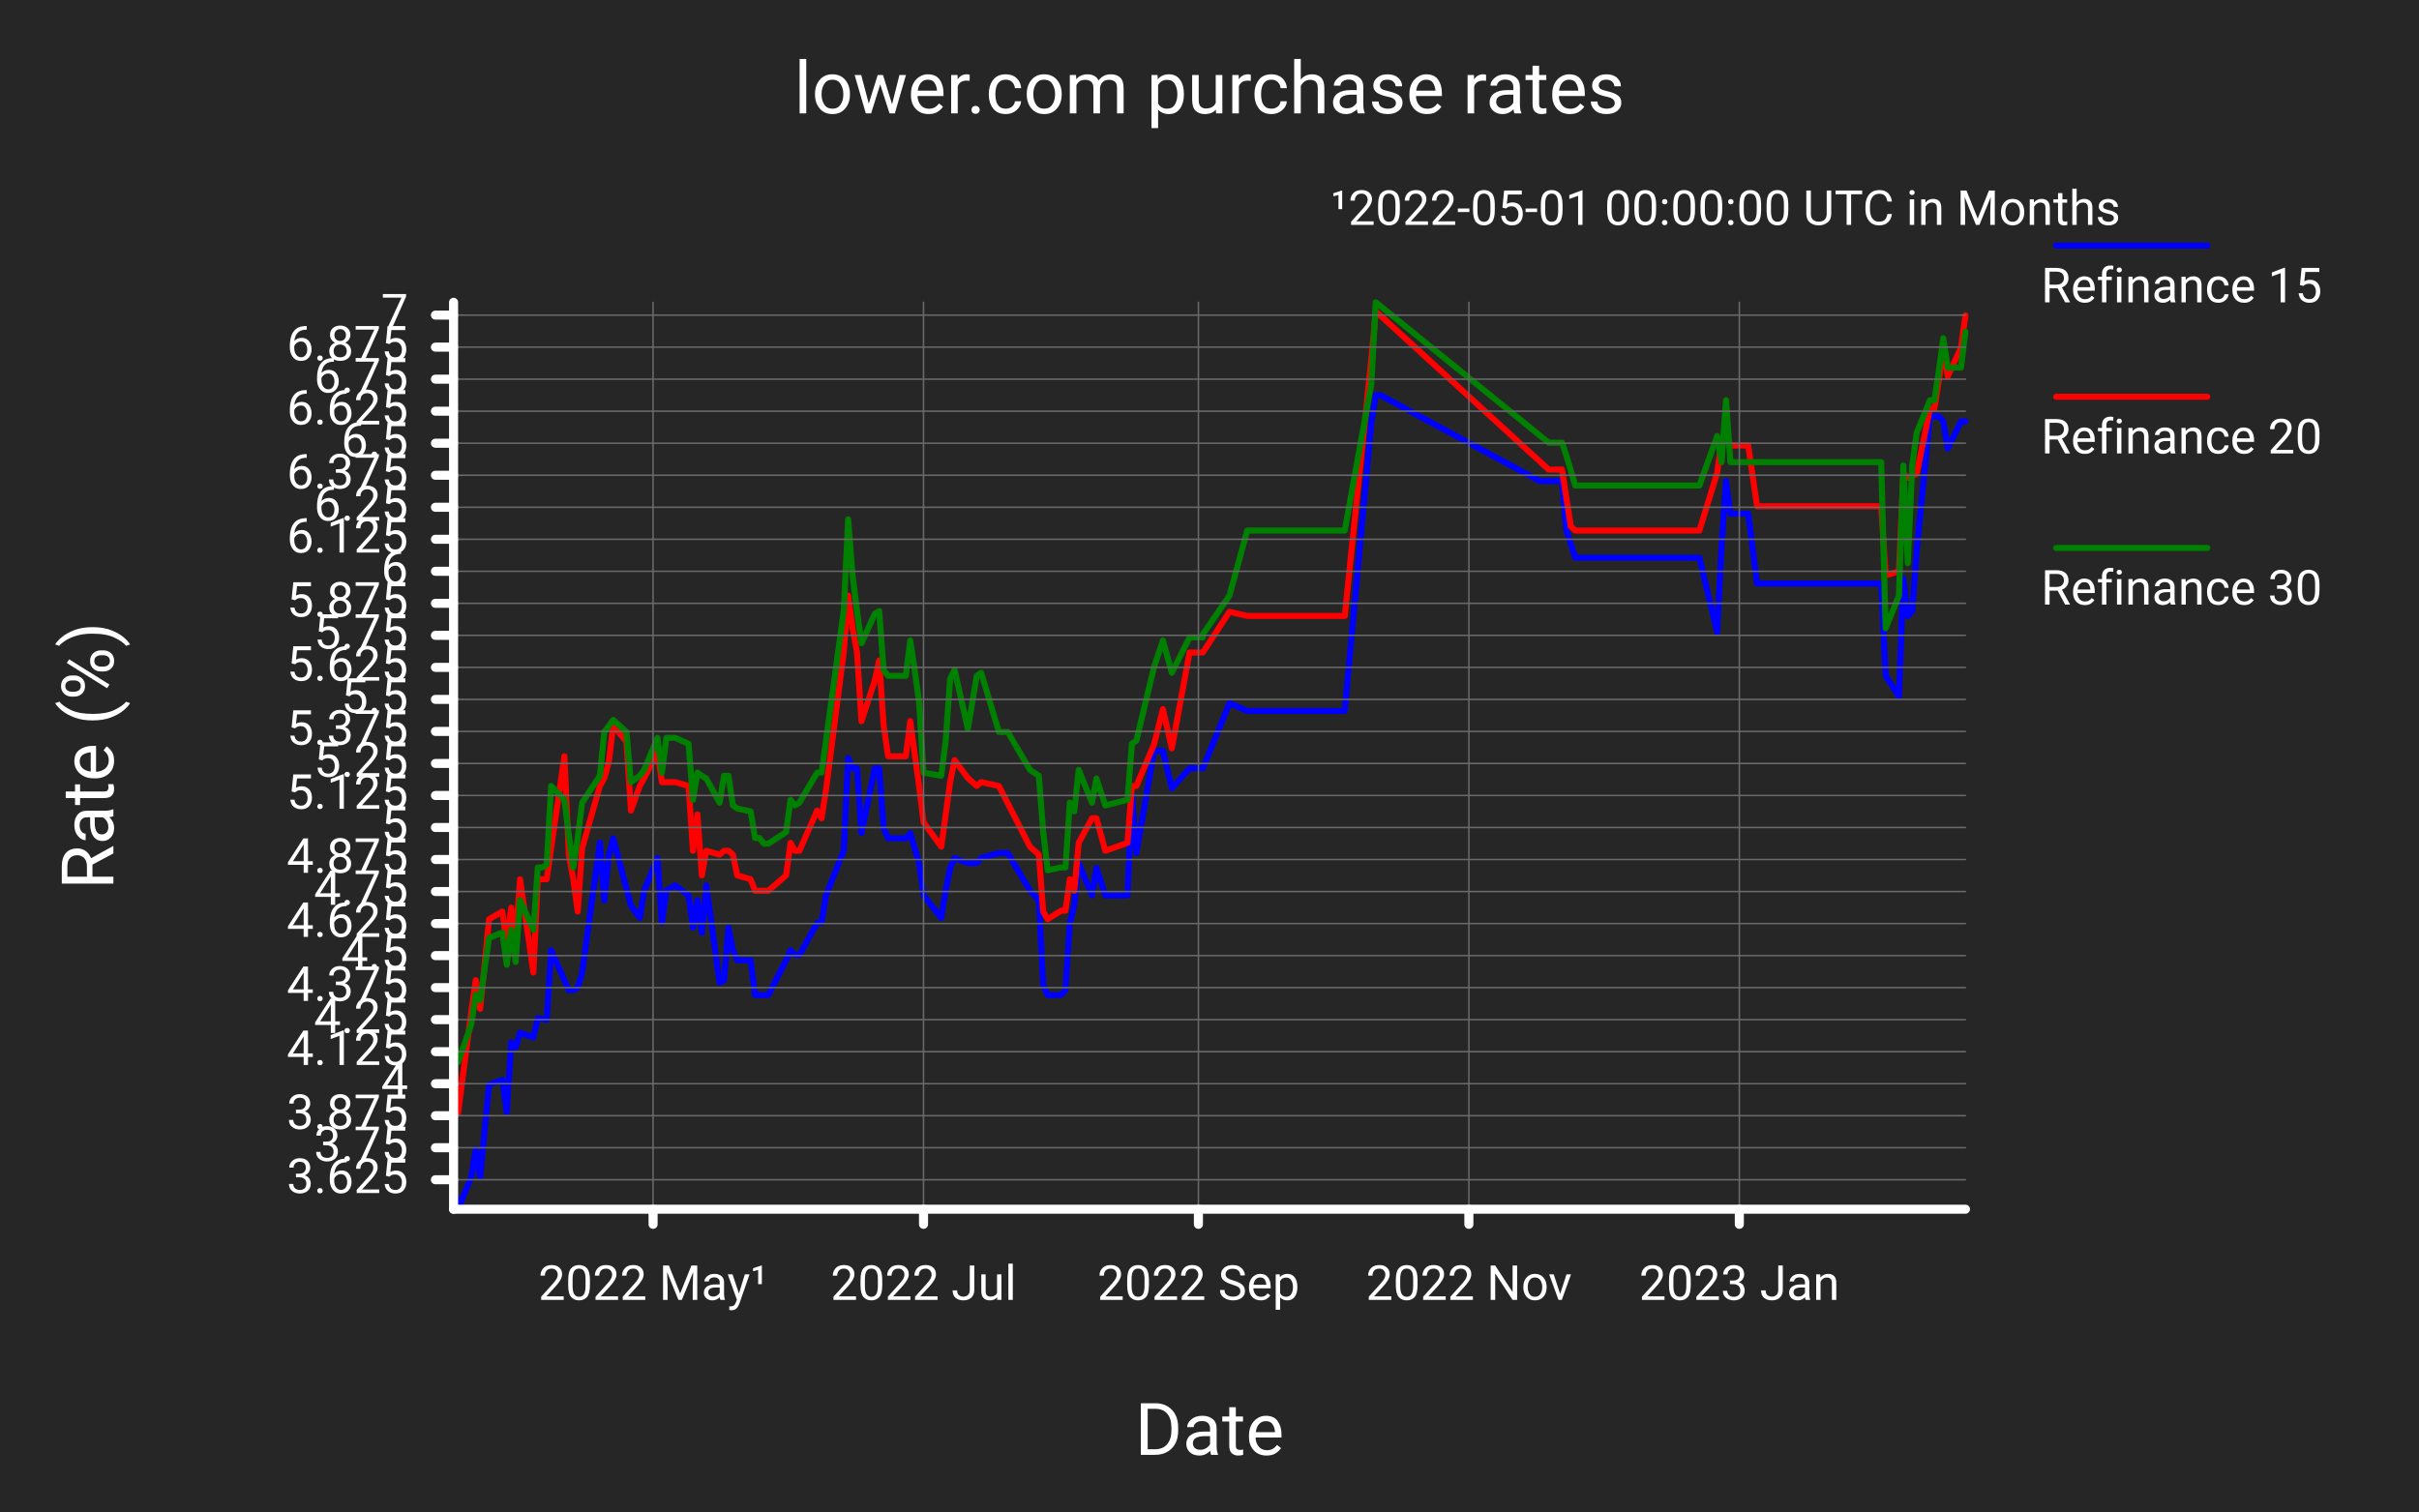
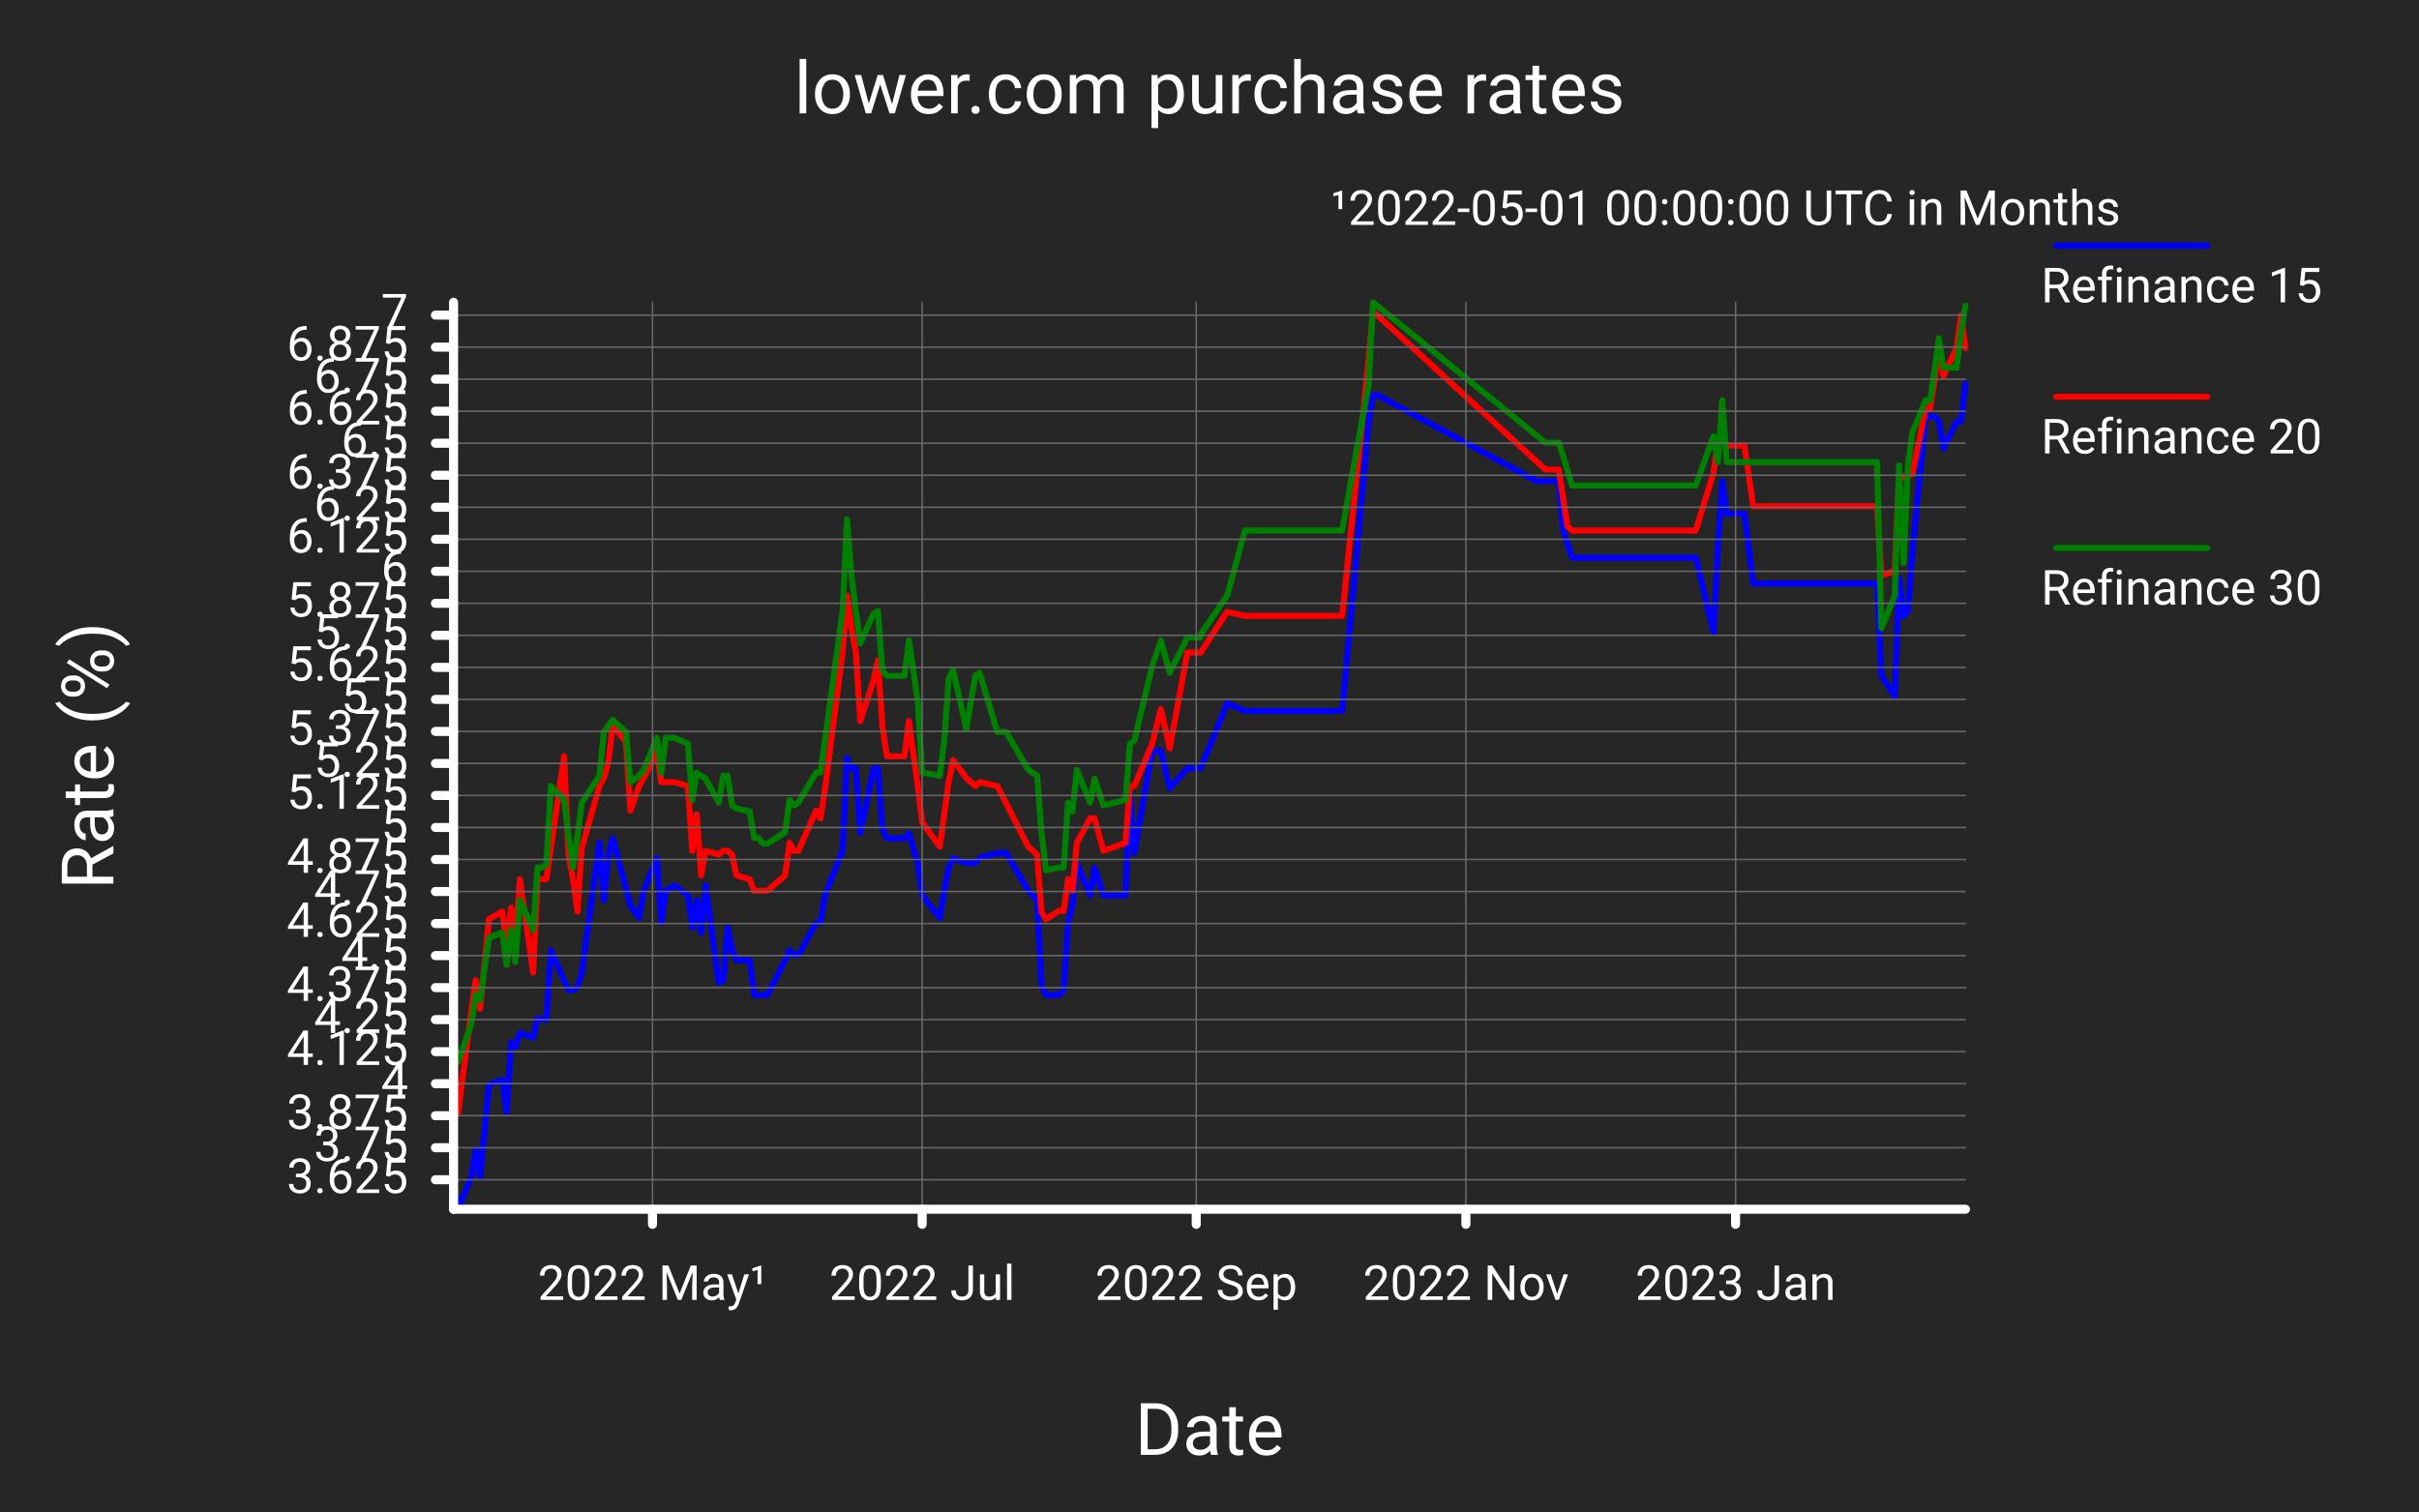
<svg xmlns="http://www.w3.org/2000/svg" class="poloto" width="800" height="500" viewBox="0 0 800 500">
  <style>.poloto{stroke-linecap:round;stroke-linejoin:round;font-family:Roboto,sans-serif;font-size:16px;}.poloto_background{fill:#262626;}.poloto_scatter{stroke-width:7}.poloto_tick_line{stroke:dimgray;stroke-width:0.5}.poloto_line{stroke-width:2}.poloto_text{fill: white;}.poloto_axis_lines{stroke: white;stroke-width:3;fill:none;stroke-dasharray:none}.poloto_title{font-size:24px;dominant-baseline:start;text-anchor:middle;}.poloto_xname{font-size:24px;dominant-baseline:start;text-anchor:middle;}.poloto_yname{font-size:24px;dominant-baseline:start;text-anchor:middle;}.poloto0stroke{stroke:blue;}.poloto1stroke{stroke:red;}.poloto2stroke{stroke:green;}.poloto3stroke{stroke:gold;}.poloto4stroke{stroke:aqua;}.poloto5stroke{stroke:lime;}.poloto6stroke{stroke:orange;}.poloto7stroke{stroke:chocolate;}.poloto0fill{fill:blue;}.poloto1fill{fill:red;}.poloto2fill{fill:green;}.poloto3fill{fill:gold;}.poloto4fill{fill:aqua;}.poloto5fill{fill:lime;}.poloto6fill{fill:orange;}.poloto7fill{fill:chocolate;}</style>
  <circle r="1e5" class="poloto_background" />
  <text class="poloto_text poloto_legend_text" x="675" y="100">Refinance 15</text>
  <line class="poloto_line poloto_legend_icon poloto0stroke poloto0legend" stroke="black" x1="680" x2="730" y1="81.25" y2="81.25" />
-   <path class="poloto_line poloto0stroke" fill="none" stroke="black" d=" M 150.00 392.46 L 151.47 400.00 L 155.87 389.32 L 157.33 380.17 L 158.80 389.32 L 158.80 389.32 L 161.73 358.81 L 166.13 357.20 L 167.60 367.88 L 169.06 344.83 L 170.53 346.44 L 171.99 341.61 L 176.39 343.22 L 177.86 336.78 L 177.86 336.78 L 180.79 337.37 L 182.26 314.32 L 186.66 324.32 L 188.12 327.54 L 189.59 327.54 L 191.06 326.69 L 192.52 321.78 L 198.39 278.73 L 199.85 297.88 L 201.32 283.05 L 202.79 277.29 L 202.79 277.29 L 208.65 299.58 L 211.58 303.64 L 213.05 294.58 L 217.45 283.81 L 218.91 305.25 L 220.38 294.58 L 220.38 294.58 L 223.31 292.88 L 227.71 296.19 L 229.18 306.86 L 229.18 306.86 L 230.65 297.80 L 232.11 308.56 L 233.58 292.88 L 237.98 325.08 L 239.44 324.32 L 240.91 306.86 L 240.91 306.86 L 242.38 314.32 L 243.84 317.63 L 248.24 317.63 L 249.71 329.15 L 251.17 329.15 L 252.64 329.15 L 254.11 329.15 L 259.97 317.63 L 261.44 314.32 L 262.90 315.93 L 264.37 315.93 L 264.37 315.93 L 270.23 305.25 L 271.70 305.25 L 273.17 296.19 L 279.03 281.36 L 280.50 250.76 L 281.96 254.15 L 283.43 254.15 L 284.90 275.59 L 289.30 254.15 L 290.76 254.15 L 292.23 273.90 L 293.70 277.29 L 299.56 277.29 L 301.03 275.59 L 302.49 280.59 L 303.96 285.51 L 305.43 296.19 L 311.29 303.64 L 312.76 294.58 L 314.22 287.12 L 315.69 283.81 L 320.09 285.51 L 323.02 285.51 L 324.49 283.81 L 330.35 282.20 L 330.35 282.20 L 330.35 282.20 L 330.35 282.20 L 330.35 282.20 L 330.35 282.20 L 333.28 282.20 L 333.28 282.20 L 333.28 282.20 L 333.28 282.20 L 333.28 282.20 L 333.28 282.20 L 340.62 294.58 L 343.55 297.80 L 345.01 325.93 L 346.48 329.15 L 350.88 329.15 L 352.35 327.54 L 353.81 305.25 L 355.28 299.49 L 356.74 285.51 L 361.14 296.19 L 361.14 296.19 L 362.61 287.12 L 365.54 296.19 L 365.54 296.19 L 372.87 296.19 L 374.34 262.46 L 375.81 282.20 L 381.67 248.39 L 384.60 248.39 L 384.60 248.39 L 387.54 260.76 L 393.40 254.15 L 393.40 254.15 L 393.40 254.15 L 393.40 254.15 L 393.40 254.15 L 393.40 254.15 L 393.40 254.15 L 393.40 254.15 L 393.40 254.15 L 397.80 254.15 L 406.60 232.63 L 412.46 235.17 L 412.46 235.17 L 416.86 235.17 L 422.73 235.17 L 424.19 235.17 L 424.19 235.17 L 424.19 235.17 L 424.19 235.17 L 424.19 235.17 L 443.26 235.17 L 444.72 235.17 L 453.52 139.75 L 454.99 130.68 L 456.45 130.68 L 509.24 159.15 L 515.10 159.15 L 516.57 159.15 L 518.04 175.51 L 520.97 184.49 L 520.97 184.49 L 526.83 184.49 L 528.30 184.49 L 529.77 184.49 L 531.23 184.49 L 535.63 184.49 L 537.10 184.49 L 540.03 184.49 L 541.50 184.49 L 545.89 184.49 L 547.36 184.49 L 547.36 184.49 L 551.76 184.49 L 556.16 184.49 L 557.62 184.49 L 559.09 184.49 L 560.56 184.49 L 562.02 184.49 L 567.89 209.15 L 569.35 180.68 L 570.82 159.15 L 572.29 169.92 L 576.69 169.92 L 578.15 169.92 L 578.15 169.92 L 581.09 193.05 L 582.55 193.05 L 586.95 193.05 L 588.42 193.05 L 589.88 193.05 L 591.35 193.05 L 592.82 193.05 L 592.82 193.05 L 592.82 193.05 L 592.82 193.05 L 600.15 193.05 L 603.08 193.05 L 607.48 193.05 L 608.94 193.05 L 611.88 193.05 L 613.34 193.05 L 619.21 193.05 L 620.67 193.05 L 622.14 193.05 L 623.61 223.56 L 628.01 230.34 L 629.47 191.36 L 630.94 203.81 L 632.40 202.12 L 633.87 182.37 L 638.27 137.71 L 639.74 137.71 L 641.20 137.71 L 642.67 139.41 L 644.13 148.39 L 648.53 139.41 L 650.00 139.41" />
+   <path class="poloto_line poloto0stroke" fill="none" stroke="black" d=" M 150.00 392.46 L 151.46 400.00 L 155.85 389.32 L 157.31 380.17 L 158.77 389.32 L 158.77 389.32 L 161.70 358.81 L 166.08 357.20 L 167.54 367.88 L 169.01 344.83 L 170.47 346.44 L 171.93 341.61 L 176.32 343.22 L 177.78 336.78 L 177.78 336.78 L 180.70 337.37 L 182.16 314.32 L 186.55 324.32 L 188.01 327.54 L 189.47 327.54 L 190.94 326.69 L 192.40 321.78 L 198.25 278.73 L 199.71 297.88 L 201.17 283.05 L 202.63 277.29 L 202.63 277.29 L 208.48 299.58 L 211.40 303.64 L 212.87 294.58 L 217.25 283.81 L 218.71 305.25 L 220.18 294.58 L 220.18 294.58 L 223.10 292.88 L 227.49 296.19 L 228.95 306.86 L 228.95 306.86 L 230.41 297.80 L 231.87 308.56 L 233.33 292.88 L 237.72 325.08 L 239.18 324.32 L 240.64 306.86 L 240.64 306.86 L 242.11 314.32 L 243.57 317.63 L 247.95 317.63 L 249.42 329.15 L 250.88 329.15 L 252.34 329.15 L 253.80 329.15 L 259.65 317.63 L 261.11 314.32 L 262.57 315.93 L 264.04 315.93 L 264.04 315.93 L 269.88 305.25 L 271.35 305.25 L 272.81 296.19 L 278.65 281.36 L 280.12 250.76 L 281.58 254.15 L 283.04 254.15 L 284.50 275.59 L 288.89 254.15 L 290.35 254.15 L 291.81 273.90 L 293.27 277.29 L 299.12 277.29 L 300.58 275.59 L 302.05 280.59 L 303.51 285.51 L 304.97 296.19 L 310.82 303.64 L 312.28 294.58 L 313.74 287.12 L 315.20 283.81 L 319.59 285.51 L 322.51 285.51 L 323.98 283.81 L 329.82 282.20 L 329.82 282.20 L 329.82 282.20 L 329.82 282.20 L 329.82 282.20 L 329.82 282.20 L 332.75 282.20 L 332.75 282.20 L 332.75 282.20 L 332.75 282.20 L 332.75 282.20 L 332.75 282.20 L 340.06 294.58 L 342.98 297.80 L 344.44 325.93 L 345.91 329.15 L 350.29 329.15 L 351.75 327.54 L 353.22 305.25 L 354.68 299.49 L 356.14 285.51 L 360.53 296.19 L 360.53 296.19 L 361.99 287.12 L 364.91 296.19 L 364.91 296.19 L 372.22 296.19 L 373.68 262.46 L 375.15 282.20 L 380.99 248.39 L 383.92 248.39 L 383.92 248.39 L 386.84 260.76 L 392.69 254.15 L 392.69 254.15 L 392.69 254.15 L 392.69 254.15 L 392.69 254.15 L 392.69 254.15 L 392.69 254.15 L 392.69 254.15 L 392.69 254.15 L 397.08 254.15 L 405.85 232.63 L 411.70 235.17 L 411.70 235.17 L 416.08 235.17 L 421.93 235.17 L 423.39 235.17 L 423.39 235.17 L 423.39 235.17 L 423.39 235.17 L 423.39 235.17 L 442.40 235.17 L 443.86 235.17 L 452.63 139.75 L 454.09 130.68 L 455.56 130.68 L 508.19 159.15 L 514.04 159.15 L 515.50 159.15 L 516.96 175.51 L 519.88 184.49 L 519.88 184.49 L 525.73 184.49 L 527.19 184.49 L 528.65 184.49 L 530.12 184.49 L 534.50 184.49 L 535.96 184.49 L 538.89 184.49 L 540.35 184.49 L 544.74 184.49 L 546.20 184.49 L 546.20 184.49 L 550.58 184.49 L 554.97 184.49 L 556.43 184.49 L 557.89 184.49 L 559.36 184.49 L 560.82 184.49 L 566.67 209.15 L 568.13 180.68 L 569.59 159.15 L 571.05 169.92 L 575.44 169.92 L 576.90 169.92 L 576.90 169.92 L 579.82 193.05 L 581.29 193.05 L 585.67 193.05 L 587.13 193.05 L 588.60 193.05 L 590.06 193.05 L 591.52 193.05 L 591.52 193.05 L 591.52 193.05 L 591.52 193.05 L 598.83 193.05 L 601.75 193.05 L 606.14 193.05 L 607.60 193.05 L 610.53 193.05 L 611.99 193.05 L 617.84 193.05 L 619.30 193.05 L 620.76 193.05 L 622.22 223.56 L 626.61 230.34 L 628.07 191.36 L 629.53 203.81 L 630.99 202.12 L 632.46 182.37 L 636.84 137.71 L 638.30 137.71 L 639.77 137.71 L 641.23 139.41 L 642.69 148.39 L 647.08 139.41 L 648.54 139.41 L 650.00 126.95" />
  <text class="poloto_text poloto_legend_text" x="675" y="150">Refinance 20</text>
  <line class="poloto_line poloto_legend_icon poloto1stroke poloto1legend" stroke="black" x1="680" x2="730" y1="131.25" y2="131.25" />
-   <path class="poloto_line poloto1stroke" fill="none" stroke="black" d=" M 150.00 345.68 L 151.47 368.31 L 155.87 334.58 L 157.33 324.24 L 158.80 333.73 L 158.80 333.73 L 161.73 304.07 L 166.13 301.53 L 167.60 312.29 L 169.06 300.25 L 170.53 311.02 L 171.99 290.85 L 176.39 321.69 L 177.86 290.85 L 177.86 290.85 L 180.79 290.85 L 180.79 290.85 L 186.66 250.17 L 188.12 282.71 L 189.59 290.85 L 191.06 301.53 L 192.52 280.59 L 198.39 260.00 L 199.85 257.37 L 201.32 252.12 L 202.79 240.08 L 207.18 245.34 L 208.65 268.14 L 211.58 260.00 L 213.05 257.37 L 217.45 248.81 L 218.91 258.73 L 220.38 258.73 L 220.38 258.73 L 223.31 258.73 L 227.71 260.00 L 229.18 281.44 L 229.18 281.44 L 230.65 269.41 L 232.11 289.58 L 233.58 281.44 L 237.98 282.71 L 239.44 281.44 L 240.91 281.44 L 240.91 281.44 L 242.38 282.71 L 243.84 289.58 L 248.24 290.85 L 249.71 294.66 L 251.17 294.66 L 252.64 294.66 L 254.11 294.66 L 259.97 289.58 L 261.44 278.81 L 262.90 281.44 L 264.37 281.44 L 264.37 281.44 L 270.23 268.14 L 271.70 270.68 L 273.17 261.27 L 279.03 215.85 L 280.50 197.03 L 281.96 207.80 L 283.43 215.85 L 284.90 238.56 L 289.30 225.17 L 290.76 218.47 L 292.23 239.92 L 293.70 250.17 L 299.56 250.17 L 301.03 238.56 L 302.49 249.32 L 303.96 260.00 L 305.43 272.03 L 311.29 280.08 L 312.76 269.41 L 314.22 258.73 L 315.69 251.44 L 320.09 257.37 L 323.02 260.00 L 324.49 258.73 L 330.35 260.00 L 330.35 260.00 L 330.35 260.00 L 330.35 260.00 L 330.35 260.00 L 330.35 260.00 L 330.35 260.00 L 330.35 260.00 L 330.35 260.00 L 330.35 260.00 L 330.35 260.00 L 330.35 260.00 L 340.62 280.08 L 343.55 282.71 L 345.01 301.53 L 346.48 304.07 L 350.88 301.27 L 352.35 301.27 L 353.81 290.85 L 355.28 294.66 L 356.74 278.81 L 361.14 270.68 L 361.14 270.68 L 362.61 270.68 L 365.54 281.44 L 365.54 281.44 L 372.87 278.81 L 374.34 260.00 L 375.81 260.00 L 381.67 246.19 L 384.60 234.58 L 384.60 234.58 L 387.54 247.54 L 393.40 215.85 L 393.40 215.85 L 393.40 215.85 L 393.40 215.85 L 393.40 215.85 L 393.40 215.85 L 393.40 215.85 L 393.40 215.85 L 393.40 215.85 L 397.80 215.85 L 406.60 202.37 L 412.46 203.73 L 415.40 203.73 L 416.86 203.73 L 416.86 203.73 L 424.19 203.73 L 425.66 203.73 L 425.66 203.73 L 425.66 203.73 L 425.66 203.73 L 443.26 203.73 L 444.72 203.73 L 453.52 118.81 L 454.99 102.97 L 454.99 102.97 L 512.17 155.34 L 515.10 155.34 L 516.57 155.34 L 519.50 174.15 L 520.97 175.51 L 520.97 175.51 L 526.83 175.51 L 528.30 175.51 L 529.77 175.51 L 531.23 175.51 L 535.63 175.51 L 537.10 175.51 L 540.03 175.51 L 541.50 175.51 L 545.89 175.51 L 547.36 175.51 L 547.36 175.51 L 551.76 175.51 L 556.16 175.51 L 557.62 175.51 L 559.09 175.51 L 560.56 175.51 L 562.02 175.51 L 567.89 156.36 L 569.35 145.93 L 570.82 144.58 L 572.29 147.37 L 576.69 147.37 L 578.15 147.37 L 578.15 147.37 L 581.09 167.46 L 582.55 167.46 L 586.95 167.46 L 588.42 167.46 L 589.88 167.46 L 591.35 167.46 L 592.82 167.46 L 592.82 167.46 L 598.68 167.46 L 598.68 167.46 L 600.15 167.46 L 603.08 167.46 L 607.48 167.46 L 608.94 167.46 L 611.88 167.46 L 613.34 167.46 L 619.21 167.46 L 620.67 167.46 L 622.14 167.46 L 623.61 190.34 L 628.01 188.98 L 629.47 156.69 L 630.94 158.05 L 630.94 158.05 L 633.87 156.69 L 638.27 135.17 L 639.74 135.17 L 641.20 125.85 L 642.67 115.08 L 644.13 124.49 L 648.53 115.08 L 650.00 104.32" />
+   <path class="poloto_line poloto1stroke" fill="none" stroke="black" d=" M 150.00 345.68 L 151.46 368.31 L 155.85 334.58 L 157.31 324.24 L 158.77 333.73 L 158.77 333.73 L 161.70 304.07 L 166.08 301.53 L 167.54 312.29 L 169.01 300.25 L 170.47 311.02 L 171.93 290.85 L 176.32 321.69 L 177.78 290.85 L 177.78 290.85 L 180.70 290.85 L 180.70 290.85 L 186.55 250.17 L 188.01 282.71 L 189.47 290.85 L 190.94 301.53 L 192.40 280.59 L 198.25 260.00 L 199.71 257.37 L 201.17 252.12 L 202.63 240.08 L 207.02 245.34 L 208.48 268.14 L 211.40 260.00 L 212.87 257.37 L 217.25 248.81 L 218.71 258.73 L 220.18 258.73 L 220.18 258.73 L 223.10 258.73 L 227.49 260.00 L 228.95 281.44 L 228.95 281.44 L 230.41 269.41 L 231.87 289.58 L 233.33 281.44 L 237.72 282.71 L 239.18 281.44 L 240.64 281.44 L 240.64 281.44 L 242.11 282.71 L 243.57 289.58 L 247.95 290.85 L 249.42 294.66 L 250.88 294.66 L 252.34 294.66 L 253.80 294.66 L 259.65 289.58 L 261.11 278.81 L 262.57 281.44 L 264.04 281.44 L 264.04 281.44 L 269.88 268.14 L 271.35 270.68 L 272.81 261.27 L 278.65 215.85 L 280.12 197.03 L 281.58 207.80 L 283.04 215.85 L 284.50 238.56 L 288.89 225.17 L 290.35 218.47 L 291.81 239.92 L 293.27 250.17 L 299.12 250.17 L 300.58 238.56 L 302.05 249.32 L 303.51 260.00 L 304.97 272.03 L 310.82 280.08 L 312.28 269.41 L 313.74 258.73 L 315.20 251.44 L 319.59 257.37 L 322.51 260.00 L 323.98 258.73 L 329.82 260.00 L 329.82 260.00 L 329.82 260.00 L 329.82 260.00 L 329.82 260.00 L 329.82 260.00 L 329.82 260.00 L 329.82 260.00 L 329.82 260.00 L 329.82 260.00 L 329.82 260.00 L 329.82 260.00 L 340.06 280.08 L 342.98 282.71 L 344.44 301.53 L 345.91 304.07 L 350.29 301.27 L 351.75 301.27 L 353.22 290.85 L 354.68 294.66 L 356.14 278.81 L 360.53 270.68 L 360.53 270.68 L 361.99 270.68 L 364.91 281.44 L 364.91 281.44 L 372.22 278.81 L 373.68 260.00 L 375.15 260.00 L 380.99 246.19 L 383.92 234.58 L 383.92 234.58 L 386.84 247.54 L 392.69 215.85 L 392.69 215.85 L 392.69 215.85 L 392.69 215.85 L 392.69 215.85 L 392.69 215.85 L 392.69 215.85 L 392.69 215.85 L 392.69 215.85 L 397.08 215.85 L 405.85 202.37 L 411.70 203.73 L 414.62 203.73 L 416.08 203.73 L 416.08 203.73 L 423.39 203.73 L 424.85 203.73 L 424.85 203.73 L 424.85 203.73 L 424.85 203.73 L 442.40 203.73 L 443.86 203.73 L 452.63 118.81 L 454.09 102.97 L 454.09 102.97 L 511.11 155.34 L 514.04 155.34 L 515.50 155.34 L 518.42 174.15 L 519.88 175.51 L 519.88 175.51 L 525.73 175.51 L 527.19 175.51 L 528.65 175.51 L 530.12 175.51 L 534.50 175.51 L 535.96 175.51 L 538.89 175.51 L 540.35 175.51 L 544.74 175.51 L 546.20 175.51 L 546.20 175.51 L 550.58 175.51 L 554.97 175.51 L 556.43 175.51 L 557.89 175.51 L 559.36 175.51 L 560.82 175.51 L 566.67 156.36 L 568.13 145.93 L 569.59 144.58 L 571.05 147.37 L 575.44 147.37 L 576.90 147.37 L 576.90 147.37 L 579.82 167.46 L 581.29 167.46 L 585.67 167.46 L 587.13 167.46 L 588.60 167.46 L 590.06 167.46 L 591.52 167.46 L 591.52 167.46 L 597.37 167.46 L 597.37 167.46 L 598.83 167.46 L 601.75 167.46 L 606.14 167.46 L 607.60 167.46 L 610.53 167.46 L 611.99 167.46 L 617.84 167.46 L 619.30 167.46 L 620.76 167.46 L 622.22 190.34 L 626.61 188.98 L 628.07 156.69 L 629.53 158.05 L 629.53 158.05 L 632.46 156.69 L 636.84 135.17 L 638.30 135.17 L 639.77 125.85 L 641.23 115.08 L 642.69 124.49 L 647.08 115.08 L 648.54 104.32 L 650.00 115.08" />
  <text class="poloto_text poloto_legend_text" x="675" y="200">Refinance 30</text>
  <line class="poloto_line poloto_legend_icon poloto2stroke poloto2legend" stroke="black" x1="680" x2="730" y1="181.25" y2="181.25" />
-   <path class="poloto_line poloto2stroke" fill="none" stroke="black" d=" M 150.00 343.31 L 151.47 351.36 L 155.87 338.81 L 157.33 328.98 L 158.80 330.85 L 158.80 330.85 L 161.73 310.25 L 166.13 308.47 L 167.60 319.15 L 169.06 307.54 L 170.53 318.22 L 171.99 297.71 L 176.39 307.54 L 177.86 286.95 L 179.33 286.95 L 180.79 286.02 L 182.26 260.00 L 186.66 264.58 L 188.12 276.27 L 189.59 286.95 L 191.06 277.20 L 192.52 265.51 L 198.39 256.61 L 199.85 242.12 L 201.32 240.17 L 202.79 238.14 L 207.18 242.12 L 208.65 258.73 L 211.58 256.61 L 213.05 254.66 L 217.45 244.07 L 218.91 255.59 L 220.38 244.07 L 220.38 244.07 L 223.31 244.07 L 227.71 246.02 L 229.18 264.58 L 229.18 264.58 L 230.65 255.59 L 232.11 256.61 L 233.58 257.54 L 237.98 265.51 L 239.44 256.61 L 240.91 256.61 L 240.91 256.61 L 242.38 266.44 L 243.84 267.46 L 248.24 268.39 L 249.71 277.20 L 251.17 277.20 L 252.64 279.07 L 254.11 279.07 L 259.97 275.25 L 261.44 264.58 L 262.90 266.44 L 264.37 265.51 L 264.37 265.51 L 270.23 255.59 L 271.70 255.59 L 273.17 245.00 L 279.03 202.12 L 280.50 171.78 L 281.96 190.34 L 283.43 202.12 L 284.90 212.80 L 289.30 203.05 L 290.76 202.12 L 292.23 221.61 L 293.70 223.56 L 299.56 223.56 L 301.03 211.86 L 302.49 221.61 L 303.96 232.29 L 305.43 255.59 L 311.29 256.61 L 312.76 245.00 L 314.22 224.58 L 315.69 221.61 L 320.09 241.10 L 323.02 223.56 L 324.49 222.54 L 330.35 242.12 L 330.35 242.12 L 330.35 242.12 L 330.35 242.12 L 330.35 242.12 L 330.35 242.12 L 333.28 242.12 L 333.28 242.12 L 333.28 242.12 L 333.28 242.12 L 333.28 242.12 L 333.28 242.12 L 340.62 254.66 L 343.55 256.61 L 345.01 275.25 L 346.48 287.88 L 350.88 286.95 L 352.35 286.95 L 353.81 265.51 L 355.28 268.39 L 356.74 254.66 L 361.14 265.51 L 361.14 265.51 L 362.61 257.54 L 365.54 266.44 L 365.54 266.44 L 372.87 264.58 L 374.34 246.02 L 375.81 245.00 L 381.67 220.59 L 384.60 211.86 L 384.60 211.86 L 387.54 222.54 L 393.40 210.85 L 393.40 210.85 L 393.40 210.85 L 393.40 210.85 L 393.40 210.85 L 393.40 210.85 L 393.40 210.85 L 393.40 210.85 L 397.80 210.85 L 397.80 209.83 L 406.60 197.03 L 412.46 175.51 L 412.46 175.51 L 416.86 175.51 L 416.86 175.51 L 424.19 175.51 L 425.66 175.51 L 425.66 175.51 L 425.66 175.51 L 425.66 175.51 L 443.26 175.51 L 444.72 175.51 L 453.52 127.03 L 454.99 100.00 L 454.99 100.00 L 512.17 146.44 L 515.10 146.44 L 516.57 146.44 L 518.04 150.76 L 520.97 160.59 L 520.97 160.59 L 526.83 160.59 L 528.30 160.59 L 529.77 160.59 L 531.23 160.59 L 535.63 160.59 L 537.10 160.59 L 540.03 160.59 L 541.50 160.59 L 545.89 160.59 L 547.36 160.59 L 547.36 160.59 L 551.76 160.59 L 556.16 160.59 L 557.62 160.59 L 559.09 160.59 L 560.56 160.59 L 562.02 160.59 L 567.89 144.24 L 569.35 152.88 L 570.82 132.37 L 572.29 152.88 L 576.69 152.88 L 578.15 152.88 L 578.15 152.88 L 581.09 152.88 L 582.55 152.88 L 586.95 152.88 L 588.42 152.88 L 589.88 152.88 L 591.35 152.88 L 592.82 152.88 L 592.82 152.88 L 598.68 152.88 L 598.68 152.88 L 600.15 152.88 L 603.08 152.88 L 607.48 152.88 L 608.94 152.88 L 611.88 152.88 L 613.34 152.88 L 619.21 152.88 L 620.67 152.88 L 622.14 152.88 L 623.61 207.80 L 628.01 197.03 L 629.47 153.98 L 630.94 186.27 L 632.40 153.98 L 633.87 143.14 L 638.27 132.37 L 639.74 132.37 L 641.20 122.63 L 642.67 111.86 L 644.13 121.61 L 648.53 121.61 L 650.00 109.75" />
+   <path class="poloto_line poloto2stroke" fill="none" stroke="black" d=" M 150.00 343.31 L 151.46 351.36 L 155.85 338.81 L 157.31 328.98 L 158.77 330.85 L 158.77 330.85 L 161.70 310.25 L 166.08 308.47 L 167.54 319.15 L 169.01 307.54 L 170.47 318.22 L 171.93 297.71 L 176.32 307.54 L 177.78 286.95 L 179.24 286.95 L 180.70 286.02 L 182.16 260.00 L 186.55 264.58 L 188.01 276.27 L 189.47 286.95 L 190.94 277.20 L 192.40 265.51 L 198.25 256.61 L 199.71 242.12 L 201.17 240.17 L 202.63 238.14 L 207.02 242.12 L 208.48 258.73 L 211.40 256.61 L 212.87 254.66 L 217.25 244.07 L 218.71 255.59 L 220.18 244.07 L 220.18 244.07 L 223.10 244.07 L 227.49 246.02 L 228.95 264.58 L 228.95 264.58 L 230.41 255.59 L 231.87 256.61 L 233.33 257.54 L 237.72 265.51 L 239.18 256.61 L 240.64 256.61 L 240.64 256.61 L 242.11 266.44 L 243.57 267.46 L 247.95 268.39 L 249.42 277.20 L 250.88 277.20 L 252.34 279.07 L 253.80 279.07 L 259.65 275.25 L 261.11 264.58 L 262.57 266.44 L 264.04 265.51 L 264.04 265.51 L 269.88 255.59 L 271.35 255.59 L 272.81 245.00 L 278.65 202.12 L 280.12 171.78 L 281.58 190.34 L 283.04 202.12 L 284.50 212.80 L 288.89 203.05 L 290.35 202.12 L 291.81 221.61 L 293.27 223.56 L 299.12 223.56 L 300.58 211.86 L 302.05 221.61 L 303.51 232.29 L 304.97 255.59 L 310.82 256.61 L 312.28 245.00 L 313.74 224.58 L 315.20 221.61 L 319.59 241.10 L 322.51 223.56 L 323.98 222.54 L 329.82 242.12 L 329.82 242.12 L 329.82 242.12 L 329.82 242.12 L 329.82 242.12 L 329.82 242.12 L 332.75 242.12 L 332.75 242.12 L 332.75 242.12 L 332.75 242.12 L 332.75 242.12 L 332.75 242.12 L 340.06 254.66 L 342.98 256.61 L 344.44 275.25 L 345.91 287.88 L 350.29 286.95 L 351.75 286.95 L 353.22 265.51 L 354.68 268.39 L 356.14 254.66 L 360.53 265.51 L 360.53 265.51 L 361.99 257.54 L 364.91 266.44 L 364.91 266.44 L 372.22 264.58 L 373.68 246.02 L 375.15 245.00 L 380.99 220.59 L 383.92 211.86 L 383.92 211.86 L 386.84 222.54 L 392.69 210.85 L 392.69 210.85 L 392.69 210.85 L 392.69 210.85 L 392.69 210.85 L 392.69 210.85 L 392.69 210.85 L 392.69 210.85 L 397.08 210.85 L 397.08 209.83 L 405.85 197.03 L 411.70 175.51 L 411.70 175.51 L 416.08 175.51 L 416.08 175.51 L 423.39 175.51 L 424.85 175.51 L 424.85 175.51 L 424.85 175.51 L 424.85 175.51 L 442.40 175.51 L 443.86 175.51 L 452.63 127.03 L 454.09 100.00 L 454.09 100.00 L 511.11 146.44 L 514.04 146.44 L 515.50 146.44 L 516.96 150.76 L 519.88 160.59 L 519.88 160.59 L 525.73 160.59 L 527.19 160.59 L 528.65 160.59 L 530.12 160.59 L 534.50 160.59 L 535.96 160.59 L 538.89 160.59 L 540.35 160.59 L 544.74 160.59 L 546.20 160.59 L 546.20 160.59 L 550.58 160.59 L 554.97 160.59 L 556.43 160.59 L 557.89 160.59 L 559.36 160.59 L 560.82 160.59 L 566.67 144.24 L 568.13 152.88 L 569.59 132.37 L 571.05 152.88 L 575.44 152.88 L 576.90 152.88 L 576.90 152.88 L 579.82 152.88 L 581.29 152.88 L 585.67 152.88 L 587.13 152.88 L 588.60 152.88 L 590.06 152.88 L 591.52 152.88 L 591.52 152.88 L 597.37 152.88 L 597.37 152.88 L 598.83 152.88 L 601.75 152.88 L 606.14 152.88 L 607.60 152.88 L 610.53 152.88 L 611.99 152.88 L 617.84 152.88 L 619.30 152.88 L 620.76 152.88 L 622.22 207.80 L 626.61 197.03 L 628.07 153.98 L 629.53 186.27 L 630.99 153.98 L 632.46 143.14 L 636.84 132.37 L 638.30 132.37 L 639.77 122.63 L 641.23 111.86 L 642.69 121.61 L 647.08 121.61 L 648.54 109.75 L 650.00 101.10" />
  <text class="poloto_labels poloto_text poloto_title" x="400" y="37.5">lower.com purchase rates</text>
  <text class="poloto_labels poloto_text poloto_xname" x="400" y="481.25">Date</text>
  <text class="poloto_labels poloto_text poloto_yname" transform="rotate(-90,37.5,250)" x="37.5" y="250">Rate (%)</text>
  <text class="poloto_tick_labels poloto_text" dominant-baseline="middle" text-anchor="start" x="150" y="70" />
  <line class="poloto_axis_lines" stroke="black" x1="150" x2="144" y1="390.254" y2="390.254" />
  <line class="poloto_tick_line" stroke="black" x1="150" x2="650" y1="390.254" y2="390.254" />
  <text class="poloto_tick_labels poloto_text" dominant-baseline="middle" text-anchor="end" x="135" y="390.254">3.625</text>
  <line class="poloto_axis_lines" stroke="black" x1="150" x2="144" y1="379.661" y2="379.661" />
  <line class="poloto_tick_line" stroke="black" x1="150" x2="650" y1="379.661" y2="379.661" />
  <text class="poloto_tick_labels poloto_text" dominant-baseline="middle" text-anchor="end" x="135" y="379.661">3.75</text>
  <line class="poloto_axis_lines" stroke="black" x1="150" x2="144" y1="369.068" y2="369.068" />
  <line class="poloto_tick_line" stroke="black" x1="150" x2="650" y1="369.068" y2="369.068" />
  <text class="poloto_tick_labels poloto_text" dominant-baseline="middle" text-anchor="end" x="135" y="369.068">3.875</text>
  <line class="poloto_axis_lines" stroke="black" x1="150" x2="144" y1="358.475" y2="358.475" />
  <line class="poloto_tick_line" stroke="black" x1="150" x2="650" y1="358.475" y2="358.475" />
  <text class="poloto_tick_labels poloto_text" dominant-baseline="middle" text-anchor="end" x="135" y="358.475">4</text>
  <line class="poloto_axis_lines" stroke="black" x1="150" x2="144" y1="347.881" y2="347.881" />
  <line class="poloto_tick_line" stroke="black" x1="150" x2="650" y1="347.881" y2="347.881" />
  <text class="poloto_tick_labels poloto_text" dominant-baseline="middle" text-anchor="end" x="135" y="347.881">4.125</text>
  <line class="poloto_axis_lines" stroke="black" x1="150" x2="144" y1="337.288" y2="337.288" />
  <line class="poloto_tick_line" stroke="black" x1="150" x2="650" y1="337.288" y2="337.288" />
  <text class="poloto_tick_labels poloto_text" dominant-baseline="middle" text-anchor="end" x="135" y="337.288">4.25</text>
  <line class="poloto_axis_lines" stroke="black" x1="150" x2="144" y1="326.695" y2="326.695" />
  <line class="poloto_tick_line" stroke="black" x1="150" x2="650" y1="326.695" y2="326.695" />
  <text class="poloto_tick_labels poloto_text" dominant-baseline="middle" text-anchor="end" x="135" y="326.695">4.375</text>
  <line class="poloto_axis_lines" stroke="black" x1="150" x2="144" y1="316.102" y2="316.102" />
  <line class="poloto_tick_line" stroke="black" x1="150" x2="650" y1="316.102" y2="316.102" />
  <text class="poloto_tick_labels poloto_text" dominant-baseline="middle" text-anchor="end" x="135" y="316.102">4.5</text>
  <line class="poloto_axis_lines" stroke="black" x1="150" x2="144" y1="305.508" y2="305.508" />
  <line class="poloto_tick_line" stroke="black" x1="150" x2="650" y1="305.508" y2="305.508" />
  <text class="poloto_tick_labels poloto_text" dominant-baseline="middle" text-anchor="end" x="135" y="305.508">4.625</text>
  <line class="poloto_axis_lines" stroke="black" x1="150" x2="144" y1="294.915" y2="294.915" />
  <line class="poloto_tick_line" stroke="black" x1="150" x2="650" y1="294.915" y2="294.915" />
  <text class="poloto_tick_labels poloto_text" dominant-baseline="middle" text-anchor="end" x="135" y="294.915">4.75</text>
  <line class="poloto_axis_lines" stroke="black" x1="150" x2="144" y1="284.322" y2="284.322" />
  <line class="poloto_tick_line" stroke="black" x1="150" x2="650" y1="284.322" y2="284.322" />
  <text class="poloto_tick_labels poloto_text" dominant-baseline="middle" text-anchor="end" x="135" y="284.322">4.875</text>
  <line class="poloto_axis_lines" stroke="black" x1="150" x2="144" y1="273.729" y2="273.729" />
  <line class="poloto_tick_line" stroke="black" x1="150" x2="650" y1="273.729" y2="273.729" />
  <text class="poloto_tick_labels poloto_text" dominant-baseline="middle" text-anchor="end" x="135" y="273.729">5</text>
  <line class="poloto_axis_lines" stroke="black" x1="150" x2="144" y1="263.136" y2="263.136" />
  <line class="poloto_tick_line" stroke="black" x1="150" x2="650" y1="263.136" y2="263.136" />
  <text class="poloto_tick_labels poloto_text" dominant-baseline="middle" text-anchor="end" x="135" y="263.136">5.125</text>
  <line class="poloto_axis_lines" stroke="black" x1="150" x2="144" y1="252.542" y2="252.542" />
  <line class="poloto_tick_line" stroke="black" x1="150" x2="650" y1="252.542" y2="252.542" />
  <text class="poloto_tick_labels poloto_text" dominant-baseline="middle" text-anchor="end" x="135" y="252.542">5.25</text>
  <line class="poloto_axis_lines" stroke="black" x1="150" x2="144" y1="241.949" y2="241.949" />
  <line class="poloto_tick_line" stroke="black" x1="150" x2="650" y1="241.949" y2="241.949" />
  <text class="poloto_tick_labels poloto_text" dominant-baseline="middle" text-anchor="end" x="135" y="241.949">5.375</text>
  <line class="poloto_axis_lines" stroke="black" x1="150" x2="144" y1="231.356" y2="231.356" />
  <line class="poloto_tick_line" stroke="black" x1="150" x2="650" y1="231.356" y2="231.356" />
  <text class="poloto_tick_labels poloto_text" dominant-baseline="middle" text-anchor="end" x="135" y="231.356">5.5</text>
  <line class="poloto_axis_lines" stroke="black" x1="150" x2="144" y1="220.763" y2="220.763" />
  <line class="poloto_tick_line" stroke="black" x1="150" x2="650" y1="220.763" y2="220.763" />
  <text class="poloto_tick_labels poloto_text" dominant-baseline="middle" text-anchor="end" x="135" y="220.763">5.625</text>
  <line class="poloto_axis_lines" stroke="black" x1="150" x2="144" y1="210.169" y2="210.169" />
  <line class="poloto_tick_line" stroke="black" x1="150" x2="650" y1="210.169" y2="210.169" />
  <text class="poloto_tick_labels poloto_text" dominant-baseline="middle" text-anchor="end" x="135" y="210.169">5.75</text>
  <line class="poloto_axis_lines" stroke="black" x1="150" x2="144" y1="199.576" y2="199.576" />
  <line class="poloto_tick_line" stroke="black" x1="150" x2="650" y1="199.576" y2="199.576" />
  <text class="poloto_tick_labels poloto_text" dominant-baseline="middle" text-anchor="end" x="135" y="199.576">5.875</text>
  <line class="poloto_axis_lines" stroke="black" x1="150" x2="144" y1="188.983" y2="188.983" />
  <line class="poloto_tick_line" stroke="black" x1="150" x2="650" y1="188.983" y2="188.983" />
  <text class="poloto_tick_labels poloto_text" dominant-baseline="middle" text-anchor="end" x="135" y="188.983">6</text>
  <line class="poloto_axis_lines" stroke="black" x1="150" x2="144" y1="178.39" y2="178.39" />
  <line class="poloto_tick_line" stroke="black" x1="150" x2="650" y1="178.39" y2="178.39" />
  <text class="poloto_tick_labels poloto_text" dominant-baseline="middle" text-anchor="end" x="135" y="178.39">6.125</text>
  <line class="poloto_axis_lines" stroke="black" x1="150" x2="144" y1="167.797" y2="167.797" />
  <line class="poloto_tick_line" stroke="black" x1="150" x2="650" y1="167.797" y2="167.797" />
  <text class="poloto_tick_labels poloto_text" dominant-baseline="middle" text-anchor="end" x="135" y="167.797">6.25</text>
  <line class="poloto_axis_lines" stroke="black" x1="150" x2="144" y1="157.203" y2="157.203" />
  <line class="poloto_tick_line" stroke="black" x1="150" x2="650" y1="157.203" y2="157.203" />
  <text class="poloto_tick_labels poloto_text" dominant-baseline="middle" text-anchor="end" x="135" y="157.203">6.375</text>
  <line class="poloto_axis_lines" stroke="black" x1="150" x2="144" y1="146.61" y2="146.61" />
  <line class="poloto_tick_line" stroke="black" x1="150" x2="650" y1="146.61" y2="146.61" />
  <text class="poloto_tick_labels poloto_text" dominant-baseline="middle" text-anchor="end" x="135" y="146.61">6.5</text>
  <line class="poloto_axis_lines" stroke="black" x1="150" x2="144" y1="136.017" y2="136.017" />
  <line class="poloto_tick_line" stroke="black" x1="150" x2="650" y1="136.017" y2="136.017" />
  <text class="poloto_tick_labels poloto_text" dominant-baseline="middle" text-anchor="end" x="135" y="136.017">6.625</text>
  <line class="poloto_axis_lines" stroke="black" x1="150" x2="144" y1="125.424" y2="125.424" />
  <line class="poloto_tick_line" stroke="black" x1="150" x2="650" y1="125.424" y2="125.424" />
  <text class="poloto_tick_labels poloto_text" dominant-baseline="middle" text-anchor="end" x="135" y="125.424">6.75</text>
  <line class="poloto_axis_lines" stroke="black" x1="150" x2="144" y1="114.831" y2="114.831" />
  <line class="poloto_tick_line" stroke="black" x1="150" x2="650" y1="114.831" y2="114.831" />
  <text class="poloto_tick_labels poloto_text" dominant-baseline="middle" text-anchor="end" x="135" y="114.831">6.875</text>
  <line class="poloto_axis_lines" stroke="black" x1="150" x2="144" y1="104.237" y2="104.237" />
  <line class="poloto_tick_line" stroke="black" x1="150" x2="650" y1="104.237" y2="104.237" />
  <text class="poloto_tick_labels poloto_text" dominant-baseline="middle" text-anchor="end" x="135" y="104.237">7</text>
  <text class="poloto_tick_labels poloto_text" dominant-baseline="middle" text-anchor="start" x="440" y="70">¹2022-05-01 00:00:00 UTC in Months</text>
-   <line class="poloto_axis_lines" stroke="black" x1="215.982" x2="215.982" y1="400" y2="405" />
-   <line class="poloto_tick_line" stroke="black" x1="215.982" x2="215.982" y1="400" y2="100" />
-   <text class="poloto_tick_labels poloto_text" dominant-baseline="start" text-anchor="middle" x="215.982" y="430">2022 May¹</text>
-   <line class="poloto_axis_lines" stroke="black" x1="305.425" x2="305.425" y1="400" y2="405" />
-   <line class="poloto_tick_line" stroke="black" x1="305.425" x2="305.425" y1="400" y2="100" />
-   <text class="poloto_tick_labels poloto_text" dominant-baseline="start" text-anchor="middle" x="305.425" y="430">2022 Jul</text>
-   <line class="poloto_axis_lines" stroke="black" x1="396.334" x2="396.334" y1="400" y2="405" />
-   <line class="poloto_tick_line" stroke="black" x1="396.334" x2="396.334" y1="400" y2="100" />
-   <text class="poloto_tick_labels poloto_text" dominant-baseline="start" text-anchor="middle" x="396.334" y="430">2022 Sep</text>
-   <line class="poloto_axis_lines" stroke="black" x1="485.777" x2="485.777" y1="400" y2="405" />
-   <line class="poloto_tick_line" stroke="black" x1="485.777" x2="485.777" y1="400" y2="100" />
-   <text class="poloto_tick_labels poloto_text" dominant-baseline="start" text-anchor="middle" x="485.777" y="430">2022 Nov</text>
-   <line class="poloto_axis_lines" stroke="black" x1="575.22" x2="575.22" y1="400" y2="405" />
-   <line class="poloto_tick_line" stroke="black" x1="575.22" x2="575.22" y1="400" y2="100" />
-   <text class="poloto_tick_labels poloto_text" dominant-baseline="start" text-anchor="middle" x="575.22" y="430">2023 Jan</text>
+   <line class="poloto_axis_lines" stroke="black" x1="215.789" x2="215.789" y1="400" y2="405" />
+   <line class="poloto_tick_line" stroke="black" x1="215.789" x2="215.789" y1="400" y2="100" />
+   <text class="poloto_tick_labels poloto_text" dominant-baseline="start" text-anchor="middle" x="215.789" y="430">2022 May¹</text>
+   <line class="poloto_axis_lines" stroke="black" x1="304.971" x2="304.971" y1="400" y2="405" />
+   <line class="poloto_tick_line" stroke="black" x1="304.971" x2="304.971" y1="400" y2="100" />
+   <text class="poloto_tick_labels poloto_text" dominant-baseline="start" text-anchor="middle" x="304.971" y="430">2022 Jul</text>
+   <line class="poloto_axis_lines" stroke="black" x1="395.614" x2="395.614" y1="400" y2="405" />
+   <line class="poloto_tick_line" stroke="black" x1="395.614" x2="395.614" y1="400" y2="100" />
+   <text class="poloto_tick_labels poloto_text" dominant-baseline="start" text-anchor="middle" x="395.614" y="430">2022 Sep</text>
+   <line class="poloto_axis_lines" stroke="black" x1="484.795" x2="484.795" y1="400" y2="405" />
+   <line class="poloto_tick_line" stroke="black" x1="484.795" x2="484.795" y1="400" y2="100" />
+   <text class="poloto_tick_labels poloto_text" dominant-baseline="start" text-anchor="middle" x="484.795" y="430">2022 Nov</text>
+   <line class="poloto_axis_lines" stroke="black" x1="573.977" x2="573.977" y1="400" y2="405" />
+   <line class="poloto_tick_line" stroke="black" x1="573.977" x2="573.977" y1="400" y2="100" />
+   <text class="poloto_tick_labels poloto_text" dominant-baseline="start" text-anchor="middle" x="573.977" y="430">2023 Jan</text>
  <path stroke="black" fill="none" class="poloto_axis_lines" d=" M 150 400 L 650 400" />
  <path stroke="black" fill="none" class="poloto_axis_lines" d=" M 150 400 L 150 100" />
</svg>
